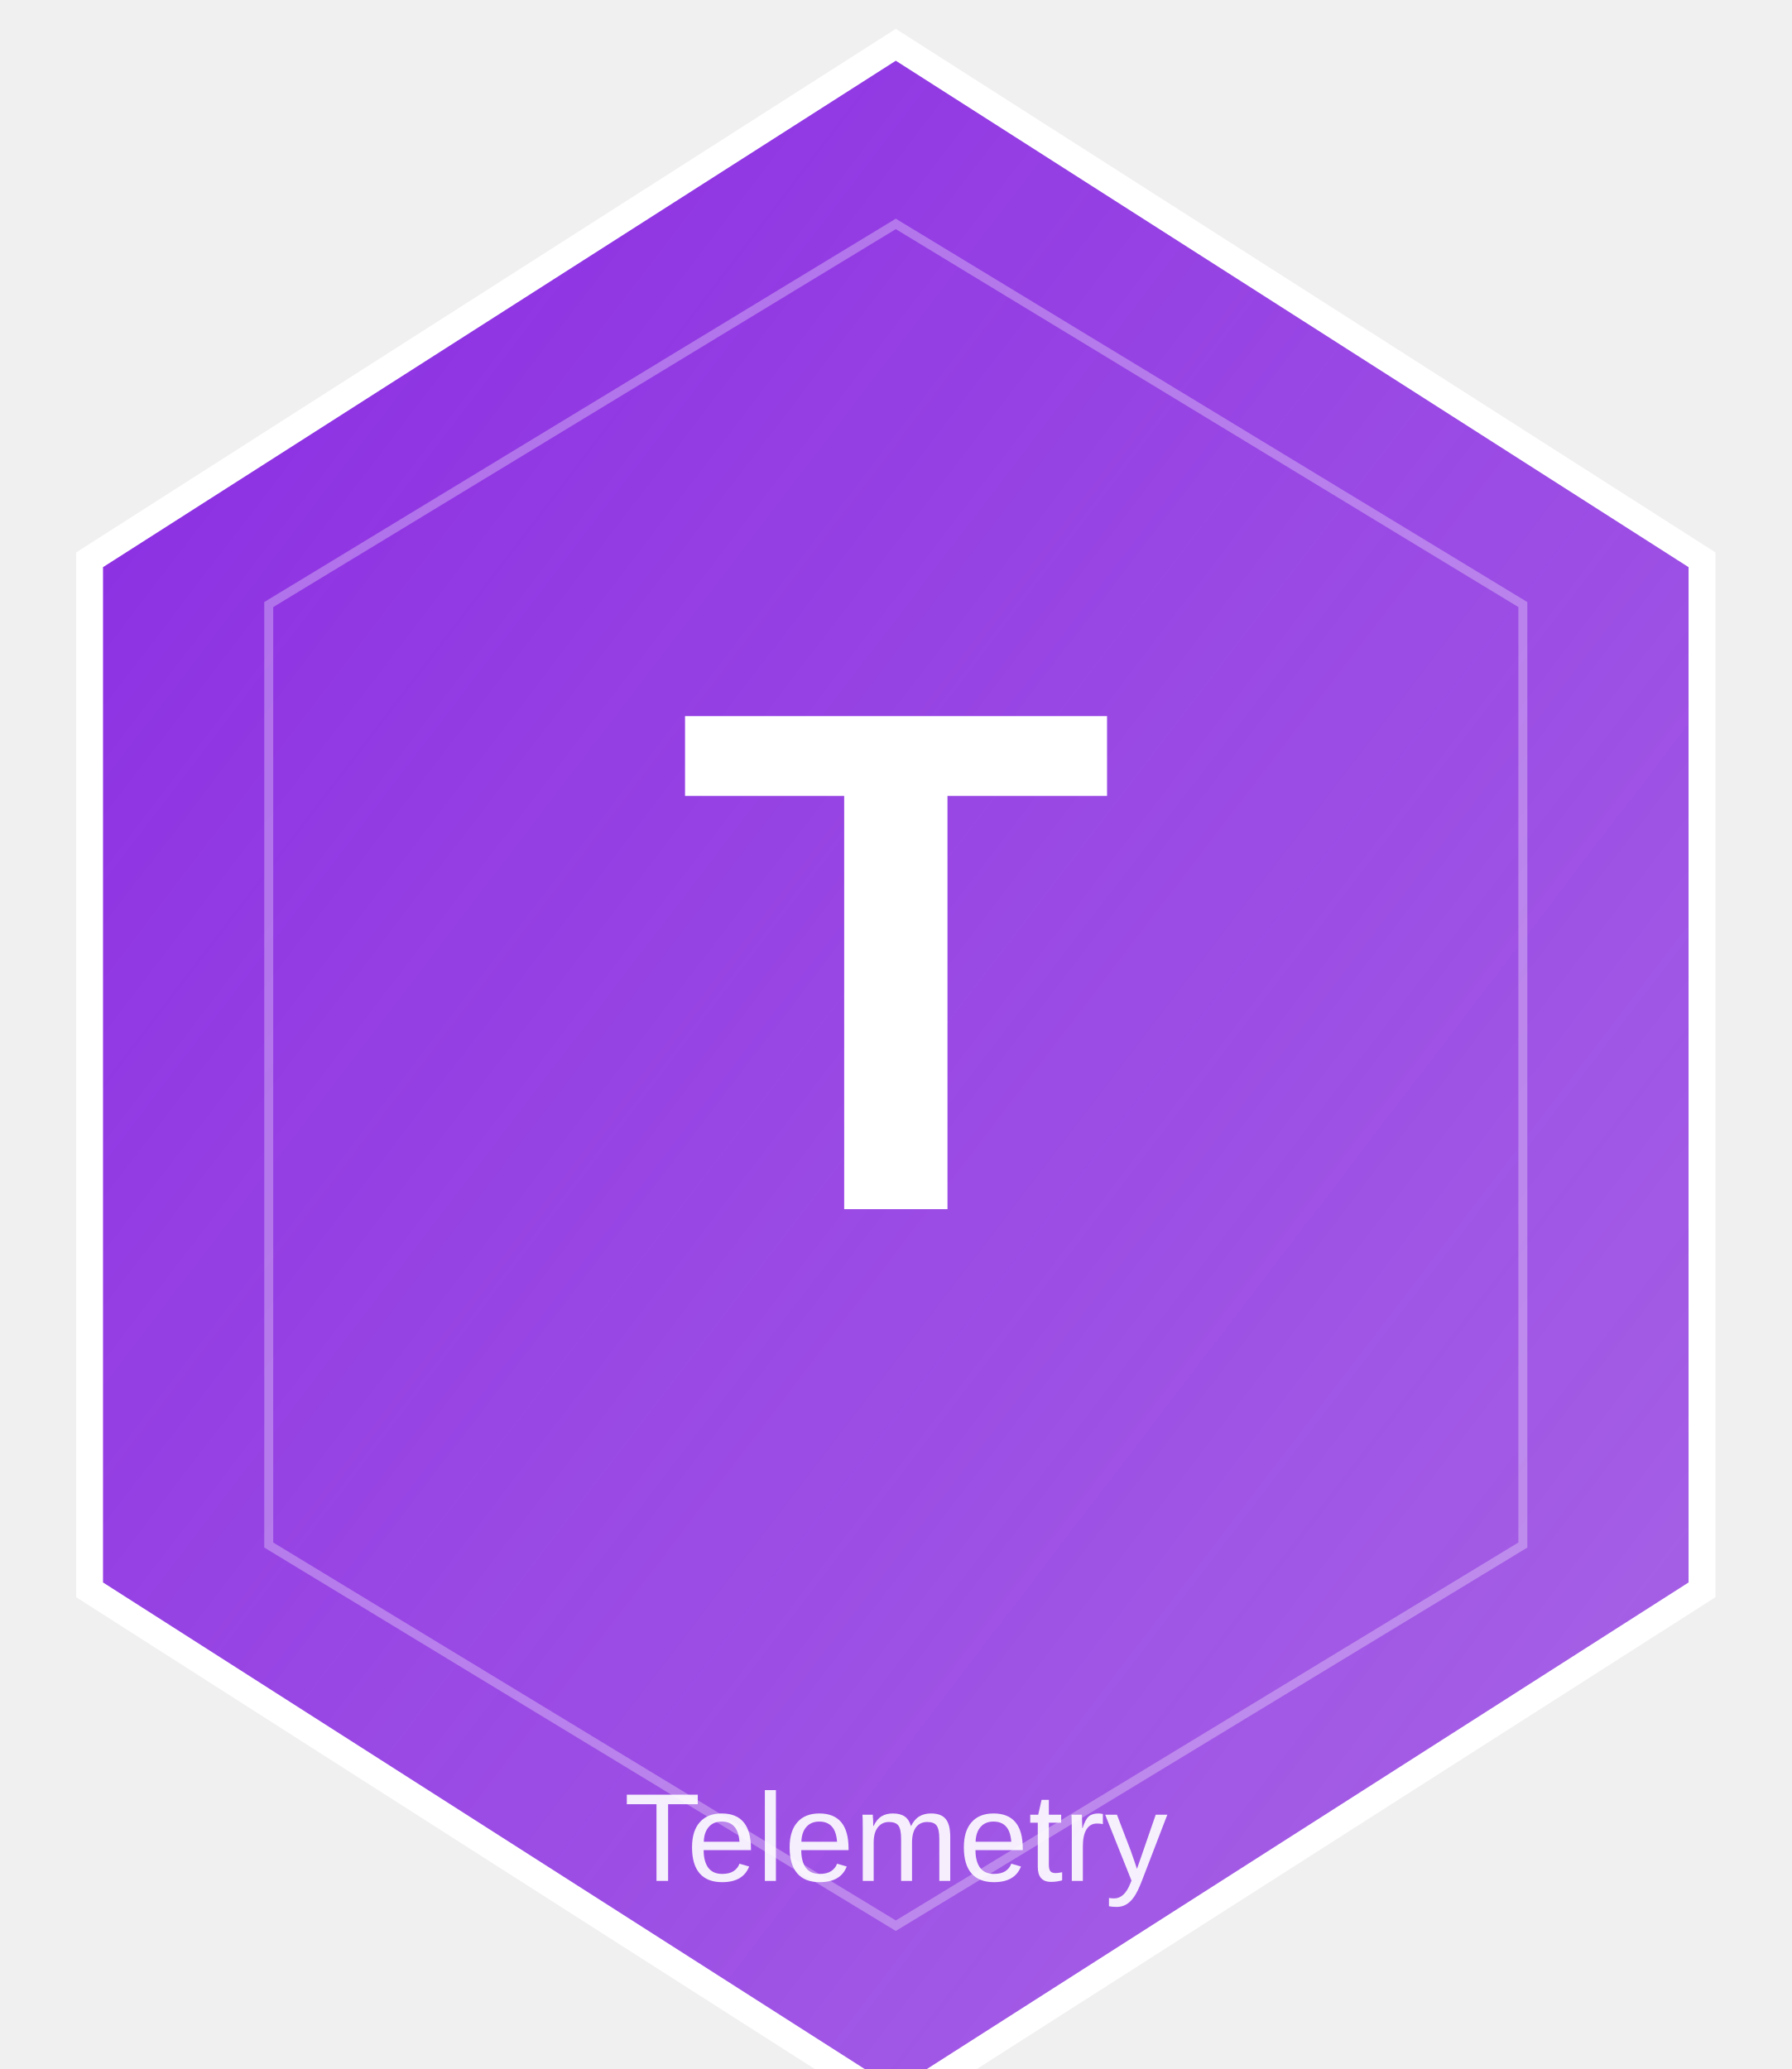
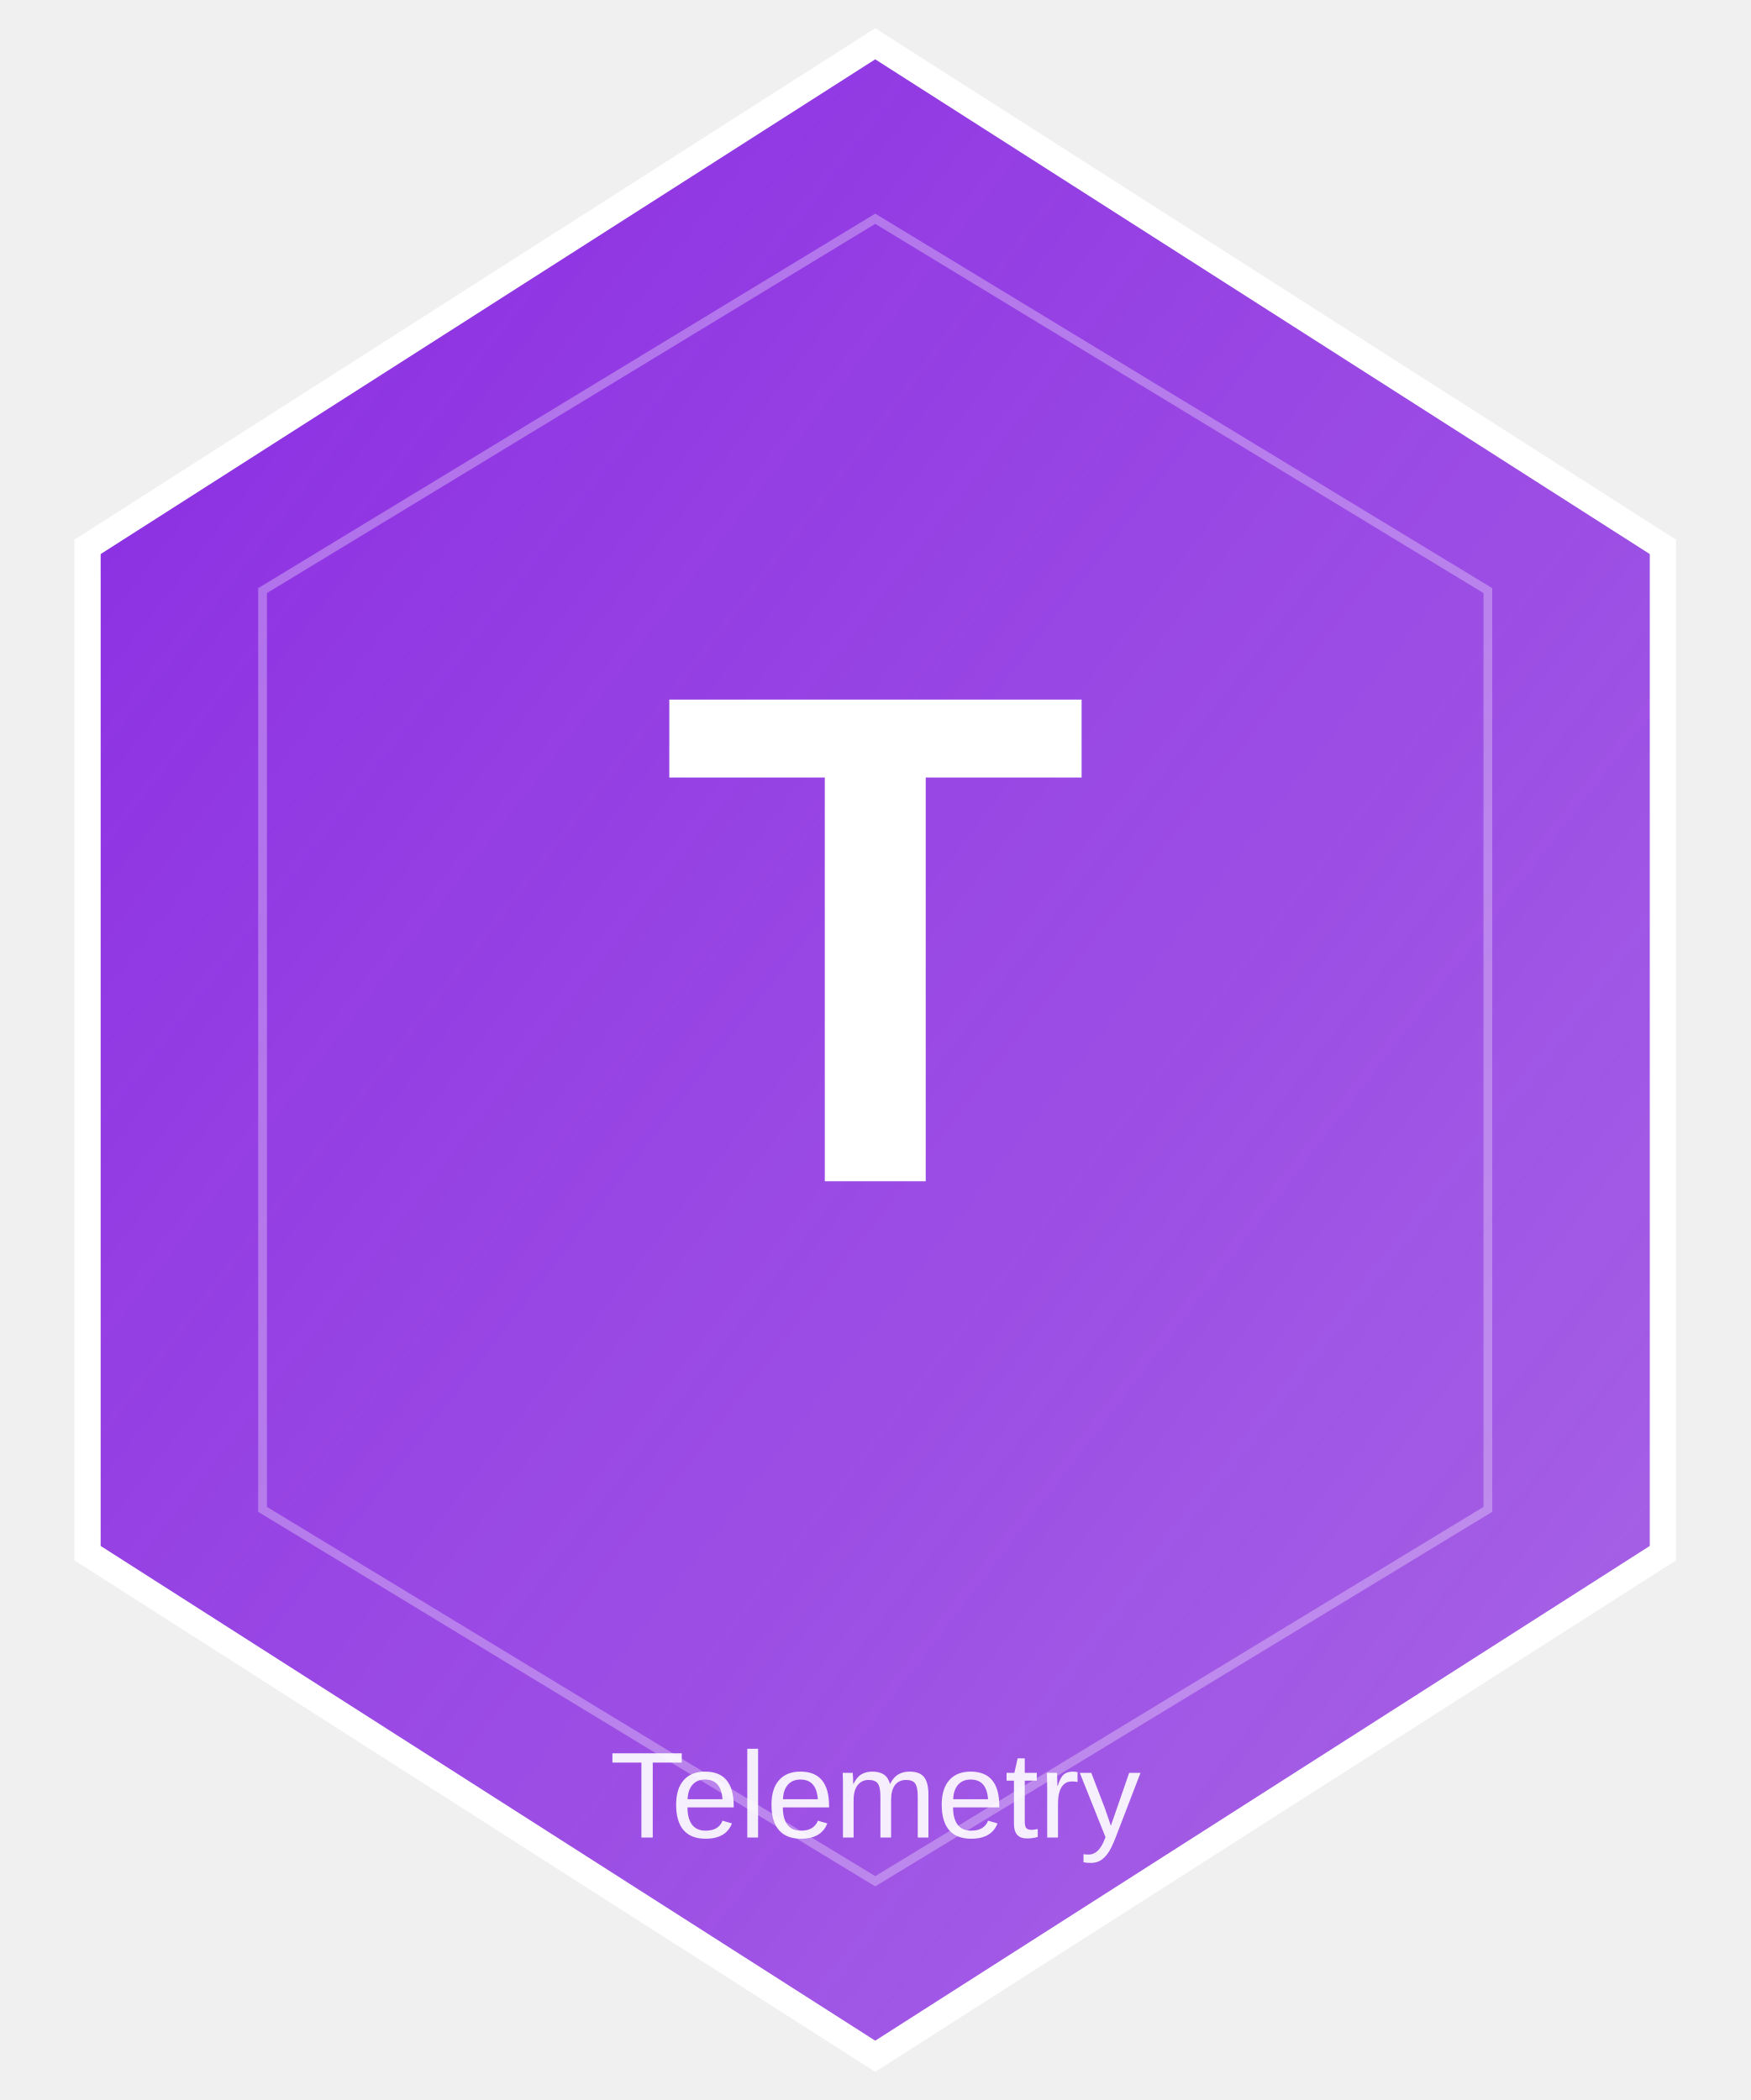
- <svg xmlns="http://www.w3.org/2000/svg" width="200" height="231" viewBox="0 0 200 231">
+ <svg xmlns="http://www.w3.org/2000/svg" width="200" height="240" viewBox="0 0 200 240">
  <defs>
    <linearGradient id="grad_crucible_telemetry" x1="0%" y1="0%" x2="100%" y2="100%">
      <stop offset="0%" style="stop-color:#8A2BE2;stop-opacity:1" />
      <stop offset="100%" style="stop-color:#8A2BE2;stop-opacity:0.7" />
    </linearGradient>
  </defs>
  <path d="M 100,5 L 190,62.5 L 190,177.5 L 100,235 L 10,177.5 L 10,62.5 Z" fill="url(#grad_crucible_telemetry)" stroke="#FFFFFF" stroke-width="3" />
  <path d="M 100,25 L 170,67.5 L 170,172.5 L 100,215 L 30,172.5 L 30,67.5 Z" fill="none" stroke="#FFFFFF" stroke-width="1" opacity="0.3" />
  <text x="100" y="135" font-family="Arial, sans-serif" font-size="80" font-weight="bold" fill="#FFFFFF" text-anchor="middle">
    T
  </text>
  <text x="100" y="210" font-family="Arial, sans-serif" font-size="14" font-weight="normal" fill="#FFFFFF" text-anchor="middle" opacity="0.9">
    Telemetry
  </text>
</svg>
